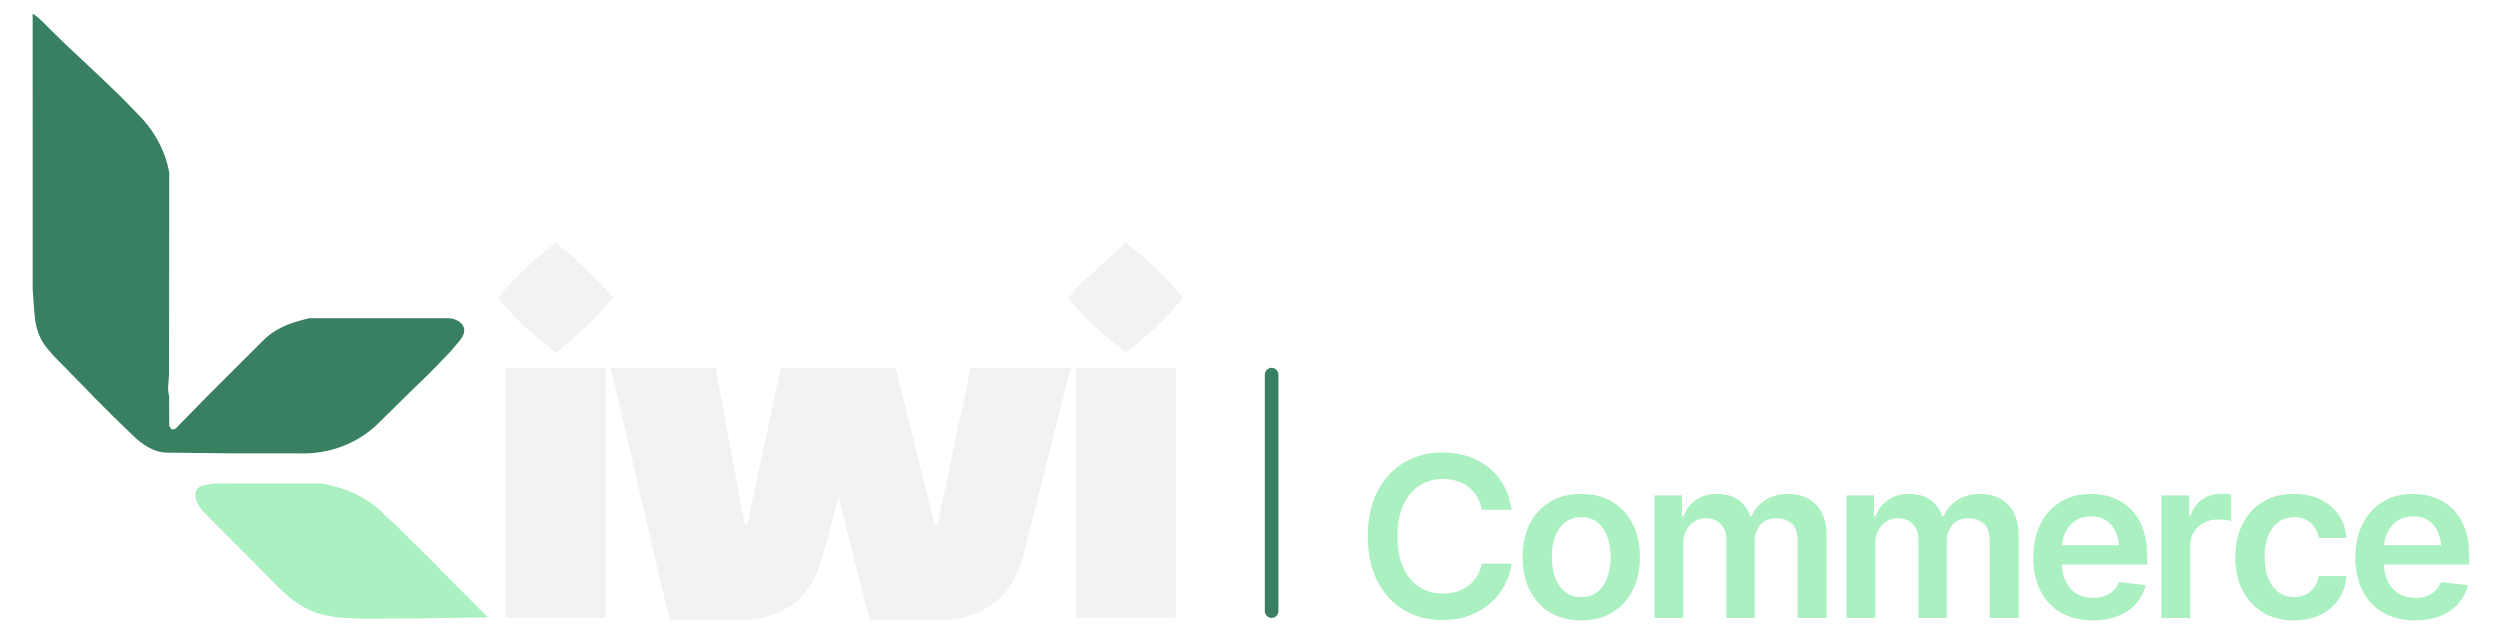
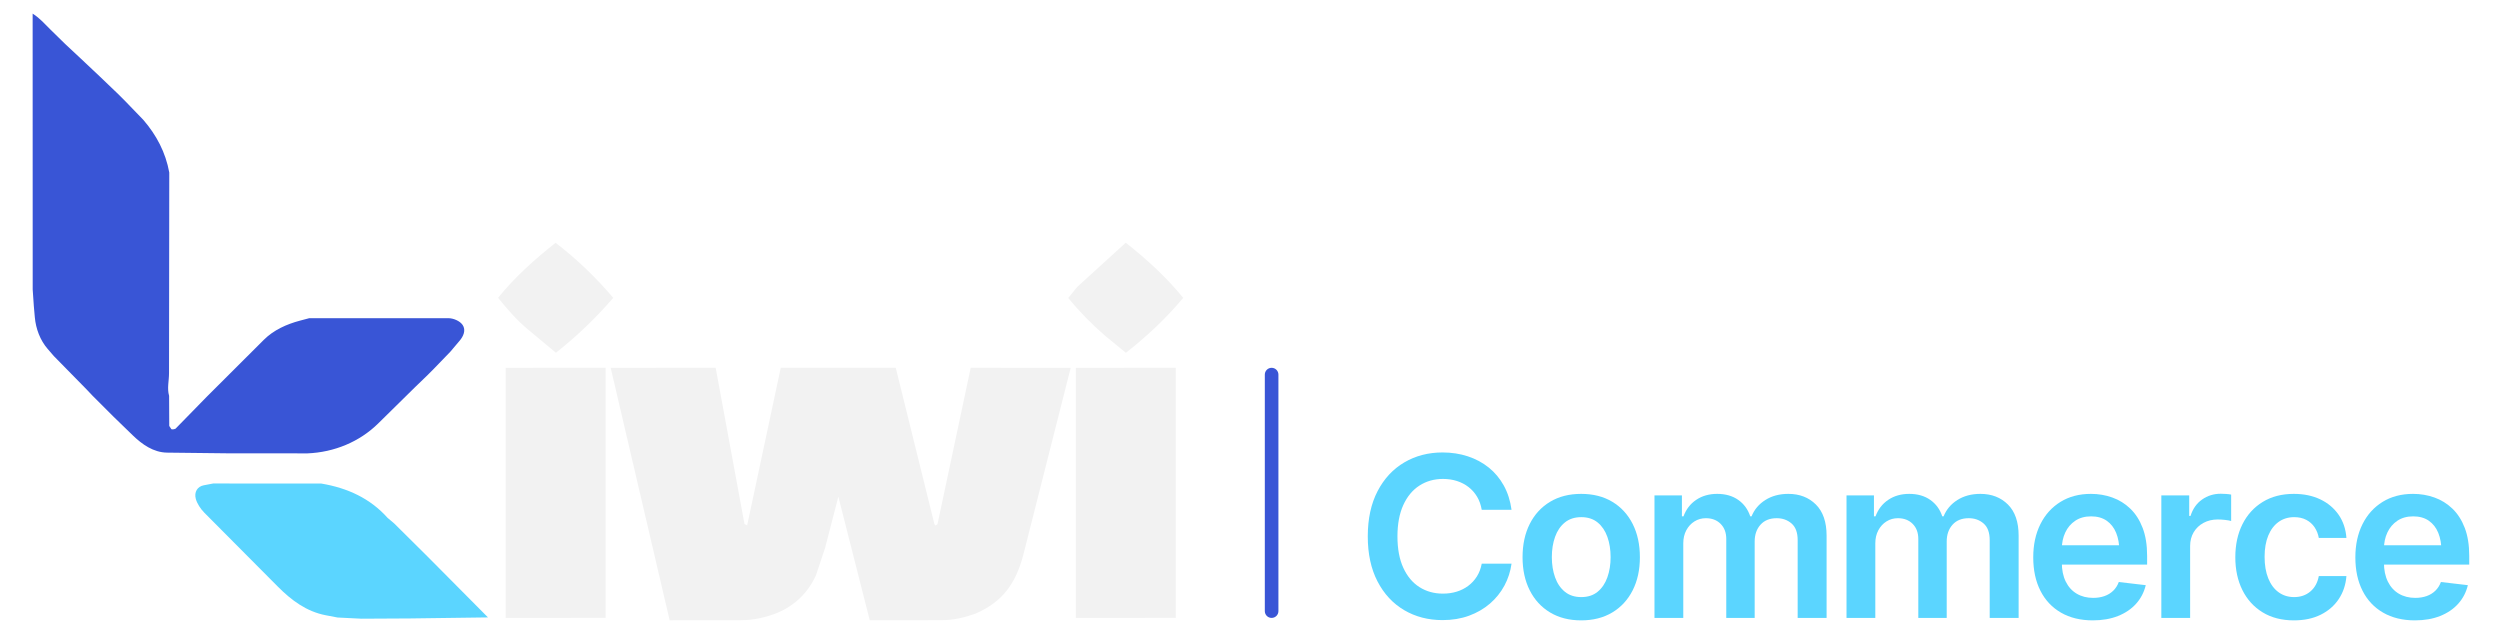
<svg xmlns="http://www.w3.org/2000/svg" viewBox="183.73 209.36 1838.21 466.1" width="1200" role="img" aria-label="Kiwi Commerce">
  <path d="M936.22,617.13c-5.65,21.38-15.28,34.72-35.18,43.42-7.85,2.76-15.9,4.78-24.52,4.79l-53.27.1-23.09-90.89-9.72,37.55-6.73,20.19c-5.76,12.8-15.58,22.35-28.6,27.76-8.32,3.28-17.02,5.29-26.27,5.31l-52.72.1-43.35-185.6,77.18-.09,21.19,114.91,1.97.94,24.69-115.81h84.57s28.37,114.77,28.37,114.77c.3.62.68,1.27.93,1.11l1.39-.89,24.41-114.99,73.52.04-34.79,137.29Z" fill="#f2f2f2" />
-   <path d="M523.83,448.17c2.8,4.07.39,8.72-2.04,11.59l-6.92,8.2-12.15,12.58-4.48,4.5-9.54,9.21-26.91,26.49c-13.72,13.51-32.33,21.18-51.96,21.98l-59.4-.05-43.82-.5c-10.07-.12-18.42-6.09-25.28-12.73l-14.14-13.71-15.35-15.34-4.41-4.66-24.1-24.55-4.53-5.24c-5.53-6.38-8.72-14.82-9.47-23.32l-.73-8.26-.83-12.12-.04-202.88c5.61,3.63,8.91,7.64,12.95,11.6l10.95,10.73,11.27,10.52,14.27,13.44,13.39,12.83,5.27,5.26,13.25,13.72c9.68,11.18,16.43,23.94,19.11,38.76l-.18,147.5c0,5.83-1.53,11.08.06,16.7l.11,22.14,1.47,2.24c.41.62,2.49.11,3.15-.23l23.04-23.57,41.91-41.81c7.24-7.22,16.82-11.47,26.42-14.03l6.82-1.81,102.47-.03c3.61,0,8.39,2.02,10.33,4.85Z" fill="#398063" />
+   <path d="M523.83,448.17c2.8,4.07.39,8.72-2.04,11.59l-6.92,8.2-12.15,12.58-4.48,4.5-9.54,9.21-26.91,26.49c-13.72,13.51-32.33,21.18-51.96,21.98l-59.4-.05-43.82-.5c-10.07-.12-18.42-6.09-25.28-12.73l-14.14-13.71-15.35-15.34-4.41-4.66-24.1-24.55-4.53-5.24c-5.53-6.38-8.72-14.82-9.47-23.32l-.73-8.26-.83-12.12-.04-202.88c5.61,3.63,8.91,7.64,12.95,11.6l10.95,10.73,11.27,10.52,14.27,13.44,13.39,12.83,5.27,5.26,13.25,13.72c9.68,11.18,16.43,23.94,19.11,38.76l-.18,147.5c0,5.83-1.53,11.08.06,16.7l.11,22.14,1.47,2.24c.41.62,2.49.11,3.15-.23l23.04-23.57,41.91-41.81c7.24-7.22,16.82-11.47,26.42-14.03l6.82-1.81,102.47-.03c3.61,0,8.39,2.02,10.33,4.85Z" fill="#3955d6" />
  <polygon points="629.06 663.67 555.56 663.73 555.55 479.83 629.05 479.8" fill="#f2f2f2" />
  <polygon points="1048.27 663.68 974.76 663.72 974.76 479.84 1048.25 479.8" fill="#f2f2f2" />
-   <path d="M449.72,664.29l-17.77-.88-8.67-1.66c-14.17-2.71-25.24-10.98-35.23-21.02l-54.1-54.41c-2.83-2.85-5.31-6.75-6.24-10.09-1.39-5.03,1.14-9.15,5.86-10.05l6.91-1.32,79.55.06c19.26,3.24,35.9,10.9,48.68,25.21l4.86,4.11,24.51,24.32,44.45,44.77-57.17.76-35.63.19Z" fill="#aaf0c1" />
+   <path d="M449.72,664.29l-17.77-.88-8.67-1.66c-14.17-2.71-25.24-10.98-35.23-21.02l-54.1-54.41c-2.83-2.85-5.31-6.75-6.24-10.09-1.39-5.03,1.14-9.15,5.86-10.05l6.91-1.32,79.55.06c19.26,3.24,35.9,10.9,48.68,25.21l4.86,4.11,24.51,24.32,44.45,44.77-57.17.76-35.63.19Z" fill="#5bd5ff" />
  <path d="M996.52,456.43c-10.13-8.77-18.93-17.71-27.32-27.98l6.61-8.13,35.67-32.51c15.51,12.27,29.72,25.22,42.25,40.56-12.61,15.1-26.62,28.17-42.14,40.4l-15.07-12.35Z" fill="#f2f2f2" />
  <path d="M592.5,468.72l-20.4-16.97c-8.29-6.9-15.15-14.78-22.14-23.43,12.51-15.41,26.61-28,42.28-40.45,15.38,11.81,29.47,25.26,42.4,40.49-12.77,14.72-26.08,27.68-42.15,40.36Z" fill="#f2f2f2" />
-   <rect x="1113.73" y="479.8" width="10" height="183.9" rx="5" fill="#398063" />
-   <path d="M1244.38 665.311Q1228.622 665.311 1216.182 657.98Q1203.743 650.648 1196.588 636.863Q1189.434 623.078 1189.434 603.759Q1189.434 584.326 1196.637 570.501Q1203.839 556.676 1216.295 549.36Q1228.751 542.045 1244.38 542.045Q1254.339 542.045 1262.983 544.881Q1271.628 547.717 1278.38 553.139Q1285.131 558.561 1289.458 566.4Q1293.784 574.239 1295.137 584.229H1273.223Q1272.321 578.815 1269.815 574.61Q1267.31 570.404 1263.531 567.48Q1259.752 564.555 1254.999 563.033Q1250.246 561.51 1244.767 561.51Q1234.987 561.51 1227.397 566.416Q1219.808 571.323 1215.53 580.757Q1211.252 590.191 1211.252 603.759Q1211.252 617.471 1215.562 626.865Q1219.872 636.259 1227.429 641.052Q1234.987 645.846 1244.703 645.846Q1250.085 645.846 1254.79 644.404Q1259.495 642.962 1263.289 640.134Q1267.084 637.306 1269.654 633.23Q1272.224 629.153 1273.223 623.836H1295.137Q1293.945 632.456 1289.893 639.981Q1285.84 647.506 1279.25 653.186Q1272.659 658.866 1263.87 662.089Q1255.08 665.311 1244.38 665.311Z" fill="#aaf0c1" />
-   <path d="M1346.328 665.505Q1333.164 665.505 1323.48 659.688Q1313.795 653.871 1308.518 643.413Q1303.241 632.956 1303.241 619.098Q1303.241 605.096 1308.518 594.614Q1313.795 584.133 1323.48 578.316Q1333.164 572.499 1346.328 572.499Q1359.541 572.499 1369.225 578.316Q1378.909 584.133 1384.211 594.614Q1389.512 605.096 1389.512 619.098Q1389.512 632.956 1384.211 643.413Q1378.909 653.871 1369.225 659.688Q1359.541 665.505 1346.328 665.505ZM1346.393 648.392Q1353.676 648.392 1358.445 644.477Q1363.215 640.561 1365.599 633.882Q1367.984 627.203 1367.984 619.034Q1367.984 610.736 1365.599 604.081Q1363.215 597.426 1358.445 593.519Q1353.676 589.611 1346.393 589.611Q1339.174 589.611 1334.356 593.519Q1329.538 597.426 1327.154 604.081Q1324.769 610.736 1324.769 619.034Q1324.769 627.203 1327.154 633.882Q1329.538 640.561 1334.356 644.477Q1339.174 648.392 1346.393 648.392Z" fill="#aaf0c1" />
-   <path d="M1400.242 663.7V573.627H1420.416V589.031H1421.577Q1424.396 581.297 1430.906 576.898Q1437.416 572.499 1446.391 572.499Q1455.543 572.499 1461.836 576.93Q1468.128 581.361 1470.658 589.031H1471.624Q1474.654 581.506 1481.768 577.003Q1488.882 572.499 1498.663 572.499Q1511.07 572.499 1518.933 580.338Q1526.796 588.177 1526.796 603.243V663.7H1505.526V606.53Q1505.526 598.184 1501.047 594.284Q1496.568 590.385 1490.122 590.385Q1482.469 590.385 1478.191 595.179Q1473.913 599.972 1473.913 607.497V663.7H1453.029V605.66Q1453.029 598.715 1448.888 594.55Q1444.747 590.385 1438.012 590.385Q1433.42 590.385 1429.649 592.737Q1425.879 595.09 1423.647 599.247Q1421.415 603.404 1421.415 608.947V663.7Z" fill="#aaf0c1" />
-   <path d="M1541.442 663.7V573.627H1561.616V589.031H1562.776Q1565.596 581.297 1572.106 576.898Q1578.616 572.499 1587.591 572.499Q1596.743 572.499 1603.035 576.93Q1609.328 581.361 1611.857 589.031H1612.824Q1615.853 581.506 1622.967 577.003Q1630.081 572.499 1639.862 572.499Q1652.269 572.499 1660.133 580.338Q1667.996 588.177 1667.996 603.243V663.7H1646.726V606.53Q1646.726 598.184 1642.247 594.284Q1637.767 590.385 1631.322 590.385Q1623.668 590.385 1619.39 595.179Q1615.112 599.972 1615.112 607.497V663.7H1594.229V605.66Q1594.229 598.715 1590.088 594.55Q1585.947 590.385 1579.212 590.385Q1574.619 590.385 1570.849 592.737Q1567.078 595.09 1564.847 599.247Q1562.615 603.404 1562.615 608.947V663.7Z" fill="#aaf0c1" />
-   <path d="M1722.538 665.505Q1708.987 665.505 1699.134 659.817Q1689.28 654.129 1684.011 643.711Q1678.742 633.294 1678.742 619.195Q1678.742 605.305 1683.979 594.8Q1689.216 584.294 1698.747 578.396Q1708.278 572.499 1721.152 572.499Q1729.451 572.499 1736.911 575.174Q1744.372 577.848 1750.132 583.391Q1755.893 588.934 1759.18 597.523Q1762.467 606.111 1762.467 617.971V624.513H1688.636V610.268H1751.913L1742.035 614.458Q1742.035 606.852 1739.699 601.148Q1737.362 595.444 1732.746 592.238Q1728.129 589.031 1721.281 589.031Q1714.433 589.031 1709.624 592.262Q1704.814 595.493 1702.284 600.907Q1699.754 606.321 1699.754 613.008V622.901Q1699.754 631.167 1702.639 637Q1705.523 642.833 1710.727 645.903Q1715.932 648.972 1722.796 648.972Q1727.356 648.972 1731.094 647.659Q1734.832 646.346 1737.539 643.727Q1740.246 641.109 1741.648 637.306L1761.468 639.627Q1759.599 647.425 1754.386 653.25Q1749.174 659.075 1741.085 662.29Q1732.996 665.505 1722.538 665.505Z" fill="#aaf0c1" />
-   <path d="M1772.923 663.7V573.627H1793.42V588.741H1794.387Q1796.852 580.894 1802.886 576.648Q1808.921 572.402 1816.623 572.402Q1818.379 572.402 1820.571 572.555Q1822.762 572.708 1824.261 573.014V592.447Q1822.859 591.996 1819.958 591.658Q1817.058 591.319 1814.367 591.319Q1808.55 591.319 1803.942 593.817Q1799.333 596.315 1796.715 600.697Q1794.097 605.08 1794.097 610.816V663.7Z" fill="#aaf0c1" />
-   <path d="M1870.408 665.505Q1857.002 665.505 1847.342 659.567Q1837.682 653.629 1832.501 643.172Q1827.321 632.714 1827.321 619.098Q1827.321 605.289 1832.574 594.808Q1837.827 584.326 1847.487 578.412Q1857.147 572.499 1870.311 572.499Q1881.333 572.499 1889.768 576.519Q1898.203 580.539 1903.255 587.823Q1908.306 595.106 1909.015 604.887H1888.712Q1887.923 600.52 1885.603 597.056Q1883.282 593.591 1879.504 591.601Q1875.725 589.611 1870.601 589.611Q1864.059 589.611 1859.177 593.092Q1854.295 596.572 1851.572 603.106Q1848.849 609.64 1848.849 618.744Q1848.849 627.912 1851.523 634.575Q1854.198 641.238 1859.105 644.815Q1864.011 648.392 1870.601 648.392Q1877.61 648.392 1882.493 644.275Q1887.375 640.158 1888.712 632.923H1909.015Q1908.274 642.479 1903.384 649.826Q1898.493 657.174 1890.123 661.339Q1881.752 665.505 1870.408 665.505Z" fill="#aaf0c1" />
-   <path d="M1959.384 665.505Q1945.833 665.505 1935.98 659.817Q1926.126 654.129 1920.857 643.711Q1915.588 633.294 1915.588 619.195Q1915.588 605.305 1920.825 594.8Q1926.062 584.294 1935.593 578.396Q1945.124 572.499 1957.999 572.499Q1966.297 572.499 1973.758 575.174Q1981.218 577.848 1986.979 583.391Q1992.739 588.934 1996.026 597.523Q1999.313 606.111 1999.313 617.971V624.513H1925.482V610.268H1988.759L1978.881 614.458Q1978.881 606.852 1976.545 601.148Q1974.208 595.444 1969.592 592.238Q1964.976 589.031 1958.128 589.031Q1951.28 589.031 1946.47 592.262Q1941.66 595.493 1939.13 600.907Q1936.601 606.321 1936.601 613.008V622.901Q1936.601 631.167 1939.485 637Q1942.369 642.833 1947.574 645.903Q1952.778 648.972 1959.642 648.972Q1964.202 648.972 1967.94 647.659Q1971.679 646.346 1974.386 643.727Q1977.093 641.109 1978.495 637.306L1998.314 639.627Q1996.445 647.425 1991.232 653.25Q1986.02 659.075 1977.931 662.29Q1969.842 665.505 1959.384 665.505Z" fill="#aaf0c1" />
+   <rect x="1113.73" y="479.8" width="10" height="183.9" rx="5" fill="#3955d6" />
+   <path d="M1244.38 665.311Q1228.622 665.311 1216.182 657.98Q1203.743 650.648 1196.588 636.863Q1189.434 623.078 1189.434 603.759Q1189.434 584.326 1196.637 570.501Q1203.839 556.676 1216.295 549.36Q1228.751 542.045 1244.38 542.045Q1254.339 542.045 1262.983 544.881Q1271.628 547.717 1278.38 553.139Q1285.131 558.561 1289.458 566.4Q1293.784 574.239 1295.137 584.229H1273.223Q1272.321 578.815 1269.815 574.61Q1267.31 570.404 1263.531 567.48Q1259.752 564.555 1254.999 563.033Q1250.246 561.51 1244.767 561.51Q1234.987 561.51 1227.397 566.416Q1219.808 571.323 1215.53 580.757Q1211.252 590.191 1211.252 603.759Q1211.252 617.471 1215.562 626.865Q1219.872 636.259 1227.429 641.052Q1234.987 645.846 1244.703 645.846Q1250.085 645.846 1254.79 644.404Q1259.495 642.962 1263.289 640.134Q1267.084 637.306 1269.654 633.23Q1272.224 629.153 1273.223 623.836H1295.137Q1293.945 632.456 1289.893 639.981Q1285.84 647.506 1279.25 653.186Q1272.659 658.866 1263.87 662.089Q1255.08 665.311 1244.38 665.311Z" fill="#5bd5ff" />
+   <path d="M1346.328 665.505Q1333.164 665.505 1323.48 659.688Q1313.795 653.871 1308.518 643.413Q1303.241 632.956 1303.241 619.098Q1303.241 605.096 1308.518 594.614Q1313.795 584.133 1323.48 578.316Q1333.164 572.499 1346.328 572.499Q1359.541 572.499 1369.225 578.316Q1378.909 584.133 1384.211 594.614Q1389.512 605.096 1389.512 619.098Q1389.512 632.956 1384.211 643.413Q1378.909 653.871 1369.225 659.688Q1359.541 665.505 1346.328 665.505ZM1346.393 648.392Q1353.676 648.392 1358.445 644.477Q1363.215 640.561 1365.599 633.882Q1367.984 627.203 1367.984 619.034Q1367.984 610.736 1365.599 604.081Q1363.215 597.426 1358.445 593.519Q1353.676 589.611 1346.393 589.611Q1339.174 589.611 1334.356 593.519Q1329.538 597.426 1327.154 604.081Q1324.769 610.736 1324.769 619.034Q1324.769 627.203 1327.154 633.882Q1329.538 640.561 1334.356 644.477Q1339.174 648.392 1346.393 648.392Z" fill="#5bd5ff" />
+   <path d="M1400.242 663.7V573.627H1420.416V589.031H1421.577Q1424.396 581.297 1430.906 576.898Q1437.416 572.499 1446.391 572.499Q1455.543 572.499 1461.836 576.93Q1468.128 581.361 1470.658 589.031H1471.624Q1474.654 581.506 1481.768 577.003Q1488.882 572.499 1498.663 572.499Q1511.07 572.499 1518.933 580.338Q1526.796 588.177 1526.796 603.243V663.7H1505.526V606.53Q1505.526 598.184 1501.047 594.284Q1496.568 590.385 1490.122 590.385Q1482.469 590.385 1478.191 595.179Q1473.913 599.972 1473.913 607.497V663.7H1453.029V605.66Q1453.029 598.715 1448.888 594.55Q1444.747 590.385 1438.012 590.385Q1433.42 590.385 1429.649 592.737Q1425.879 595.09 1423.647 599.247Q1421.415 603.404 1421.415 608.947V663.7Z" fill="#5bd5ff" />
+   <path d="M1541.442 663.7V573.627H1561.616V589.031H1562.776Q1565.596 581.297 1572.106 576.898Q1578.616 572.499 1587.591 572.499Q1596.743 572.499 1603.035 576.93Q1609.328 581.361 1611.857 589.031H1612.824Q1615.853 581.506 1622.967 577.003Q1630.081 572.499 1639.862 572.499Q1652.269 572.499 1660.133 580.338Q1667.996 588.177 1667.996 603.243V663.7H1646.726V606.53Q1646.726 598.184 1642.247 594.284Q1637.767 590.385 1631.322 590.385Q1623.668 590.385 1619.39 595.179Q1615.112 599.972 1615.112 607.497V663.7H1594.229V605.66Q1594.229 598.715 1590.088 594.55Q1585.947 590.385 1579.212 590.385Q1574.619 590.385 1570.849 592.737Q1567.078 595.09 1564.847 599.247Q1562.615 603.404 1562.615 608.947V663.7Z" fill="#5bd5ff" />
+   <path d="M1722.538 665.505Q1708.987 665.505 1699.134 659.817Q1689.28 654.129 1684.011 643.711Q1678.742 633.294 1678.742 619.195Q1678.742 605.305 1683.979 594.8Q1689.216 584.294 1698.747 578.396Q1708.278 572.499 1721.152 572.499Q1729.451 572.499 1736.911 575.174Q1744.372 577.848 1750.132 583.391Q1755.893 588.934 1759.18 597.523Q1762.467 606.111 1762.467 617.971V624.513H1688.636V610.268H1751.913L1742.035 614.458Q1742.035 606.852 1739.699 601.148Q1737.362 595.444 1732.746 592.238Q1728.129 589.031 1721.281 589.031Q1714.433 589.031 1709.624 592.262Q1704.814 595.493 1702.284 600.907Q1699.754 606.321 1699.754 613.008V622.901Q1699.754 631.167 1702.639 637Q1705.523 642.833 1710.727 645.903Q1715.932 648.972 1722.796 648.972Q1727.356 648.972 1731.094 647.659Q1734.832 646.346 1737.539 643.727Q1740.246 641.109 1741.648 637.306L1761.468 639.627Q1759.599 647.425 1754.386 653.25Q1749.174 659.075 1741.085 662.29Q1732.996 665.505 1722.538 665.505Z" fill="#5bd5ff" />
+   <path d="M1772.923 663.7V573.627H1793.42V588.741H1794.387Q1796.852 580.894 1802.886 576.648Q1808.921 572.402 1816.623 572.402Q1818.379 572.402 1820.571 572.555Q1822.762 572.708 1824.261 573.014V592.447Q1822.859 591.996 1819.958 591.658Q1817.058 591.319 1814.367 591.319Q1808.55 591.319 1803.942 593.817Q1799.333 596.315 1796.715 600.697Q1794.097 605.08 1794.097 610.816V663.7Z" fill="#5bd5ff" />
+   <path d="M1870.408 665.505Q1857.002 665.505 1847.342 659.567Q1837.682 653.629 1832.501 643.172Q1827.321 632.714 1827.321 619.098Q1827.321 605.289 1832.574 594.808Q1837.827 584.326 1847.487 578.412Q1857.147 572.499 1870.311 572.499Q1881.333 572.499 1889.768 576.519Q1898.203 580.539 1903.255 587.823Q1908.306 595.106 1909.015 604.887H1888.712Q1887.923 600.52 1885.603 597.056Q1883.282 593.591 1879.504 591.601Q1875.725 589.611 1870.601 589.611Q1864.059 589.611 1859.177 593.092Q1854.295 596.572 1851.572 603.106Q1848.849 609.64 1848.849 618.744Q1848.849 627.912 1851.523 634.575Q1854.198 641.238 1859.105 644.815Q1864.011 648.392 1870.601 648.392Q1877.61 648.392 1882.493 644.275Q1887.375 640.158 1888.712 632.923H1909.015Q1908.274 642.479 1903.384 649.826Q1898.493 657.174 1890.123 661.339Q1881.752 665.505 1870.408 665.505Z" fill="#5bd5ff" />
+   <path d="M1959.384 665.505Q1945.833 665.505 1935.98 659.817Q1926.126 654.129 1920.857 643.711Q1915.588 633.294 1915.588 619.195Q1915.588 605.305 1920.825 594.8Q1926.062 584.294 1935.593 578.396Q1945.124 572.499 1957.999 572.499Q1966.297 572.499 1973.758 575.174Q1981.218 577.848 1986.979 583.391Q1992.739 588.934 1996.026 597.523Q1999.313 606.111 1999.313 617.971V624.513H1925.482V610.268H1988.759L1978.881 614.458Q1978.881 606.852 1976.545 601.148Q1974.208 595.444 1969.592 592.238Q1964.976 589.031 1958.128 589.031Q1951.28 589.031 1946.47 592.262Q1941.66 595.493 1939.13 600.907Q1936.601 606.321 1936.601 613.008V622.901Q1936.601 631.167 1939.485 637Q1942.369 642.833 1947.574 645.903Q1952.778 648.972 1959.642 648.972Q1964.202 648.972 1967.94 647.659Q1971.679 646.346 1974.386 643.727Q1977.093 641.109 1978.495 637.306L1998.314 639.627Q1996.445 647.425 1991.232 653.25Q1986.02 659.075 1977.931 662.29Q1969.842 665.505 1959.384 665.505Z" fill="#5bd5ff" />
</svg>
